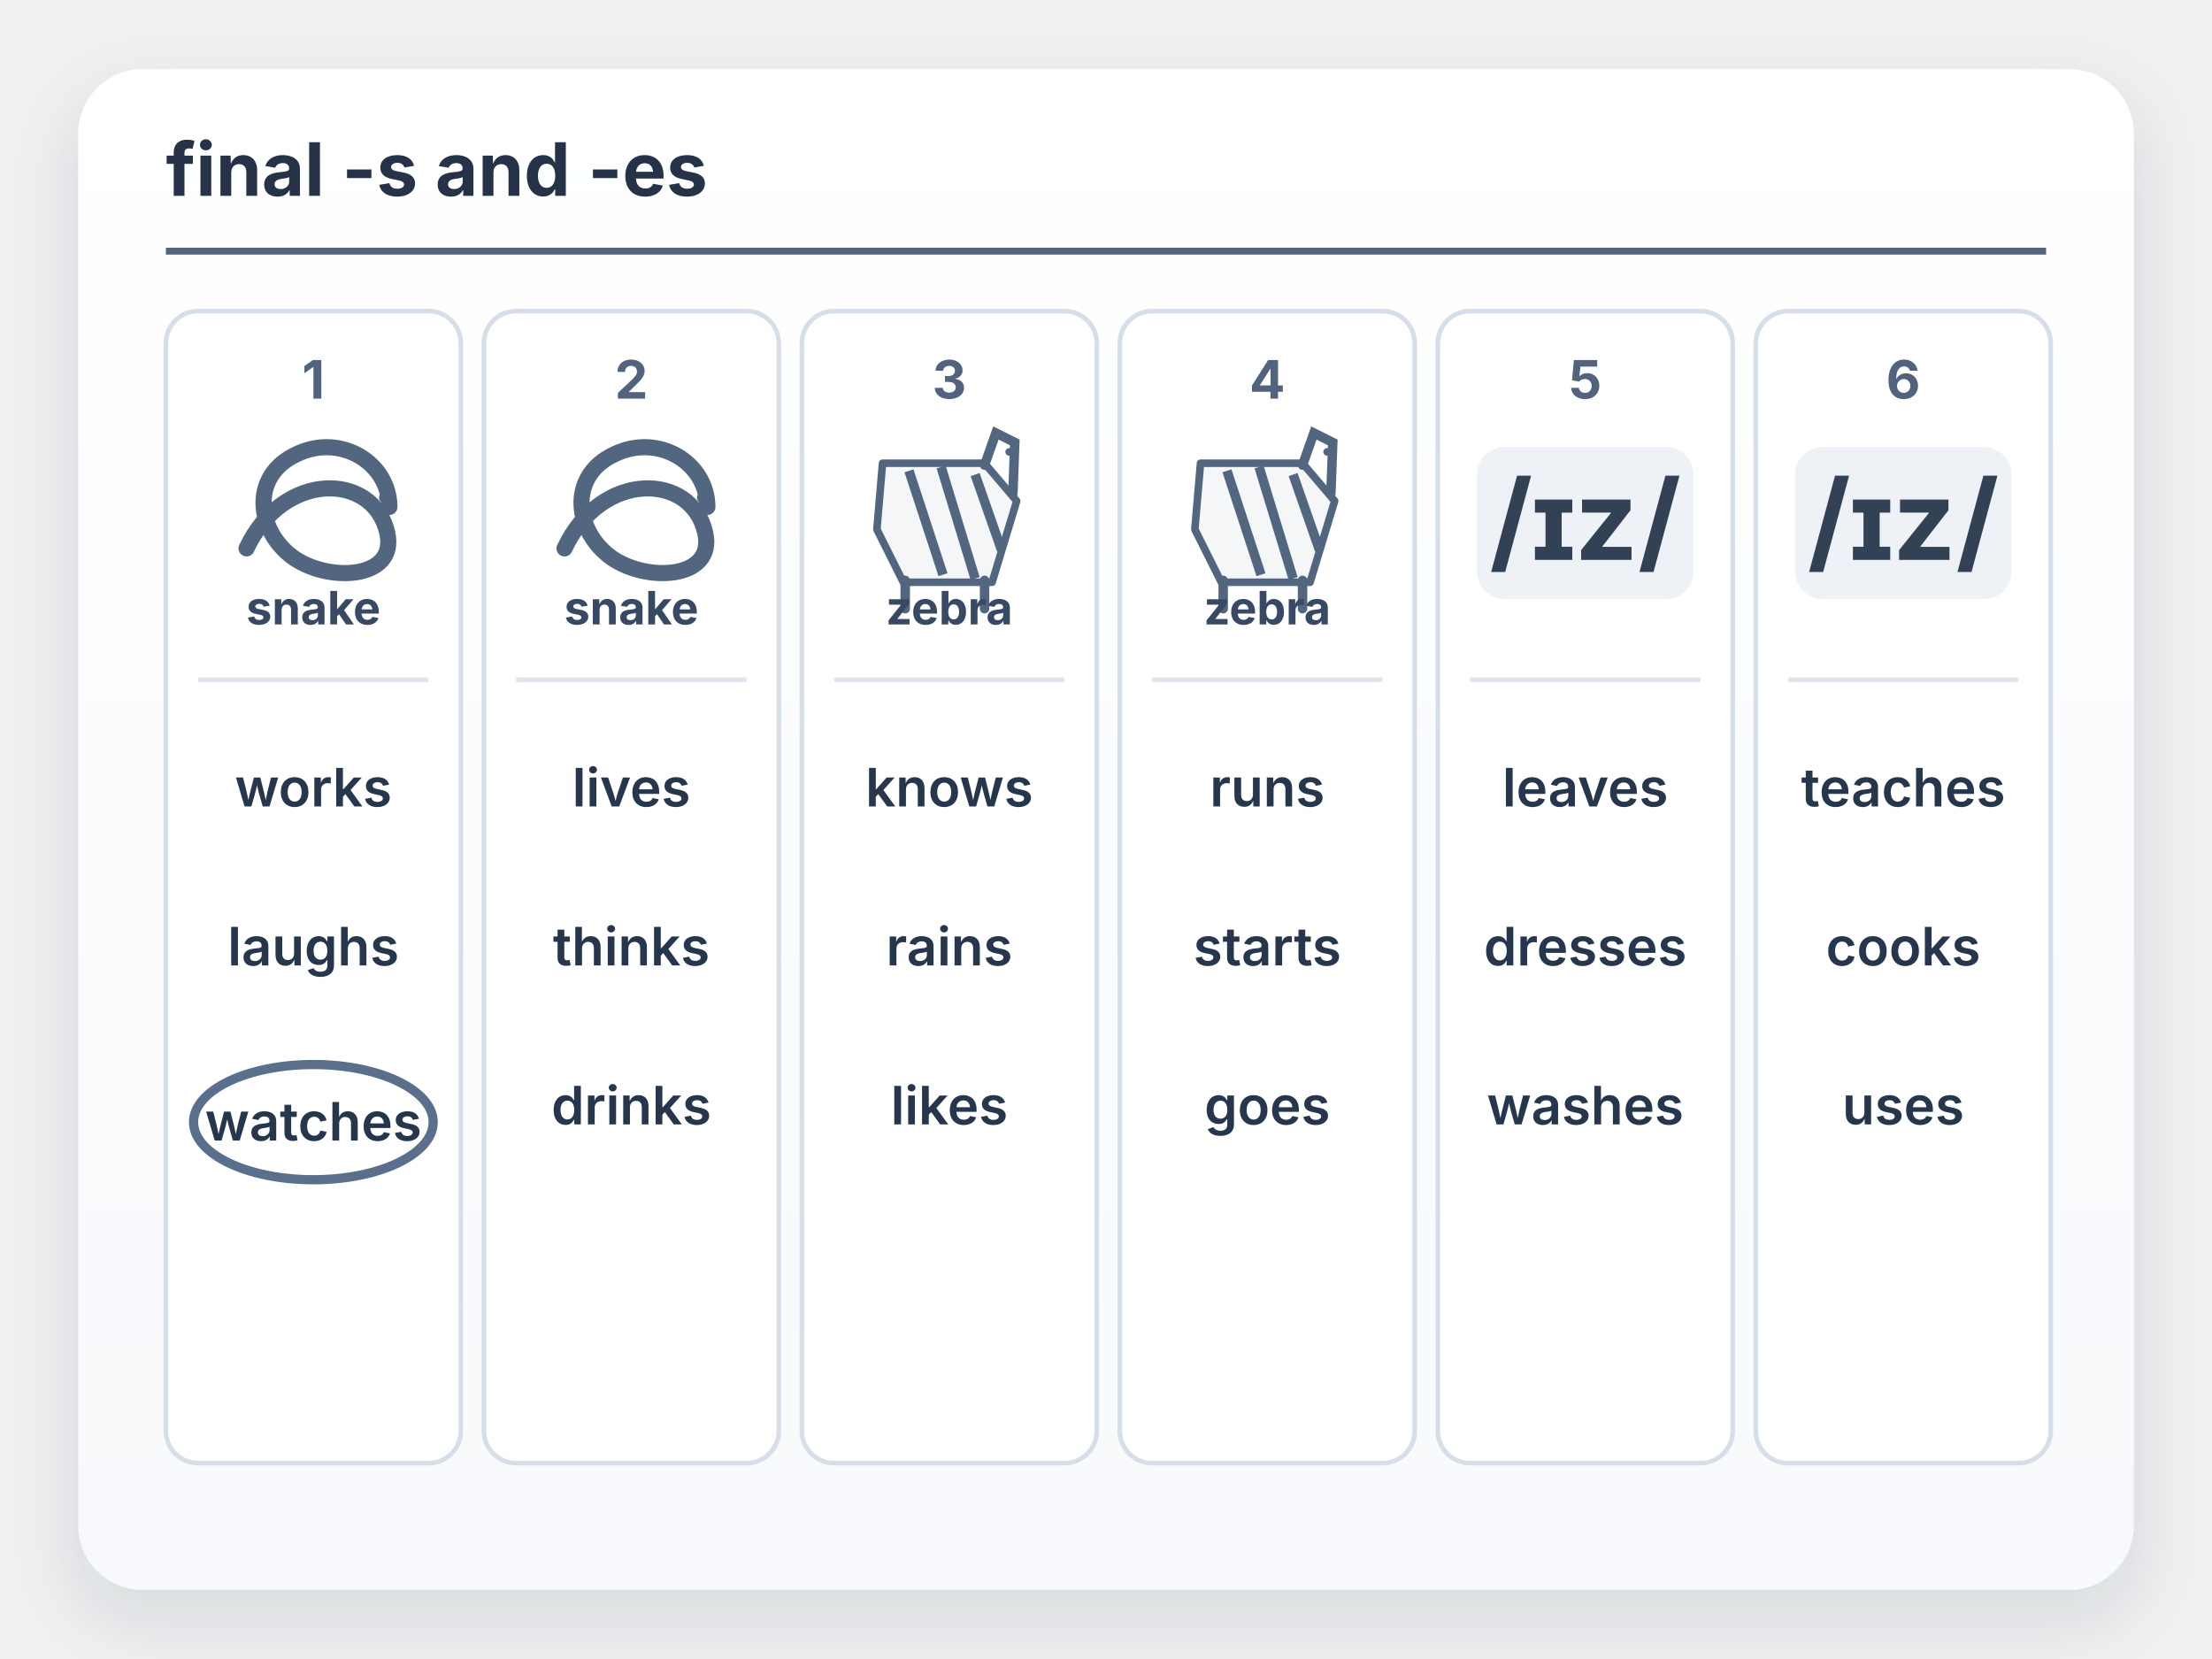
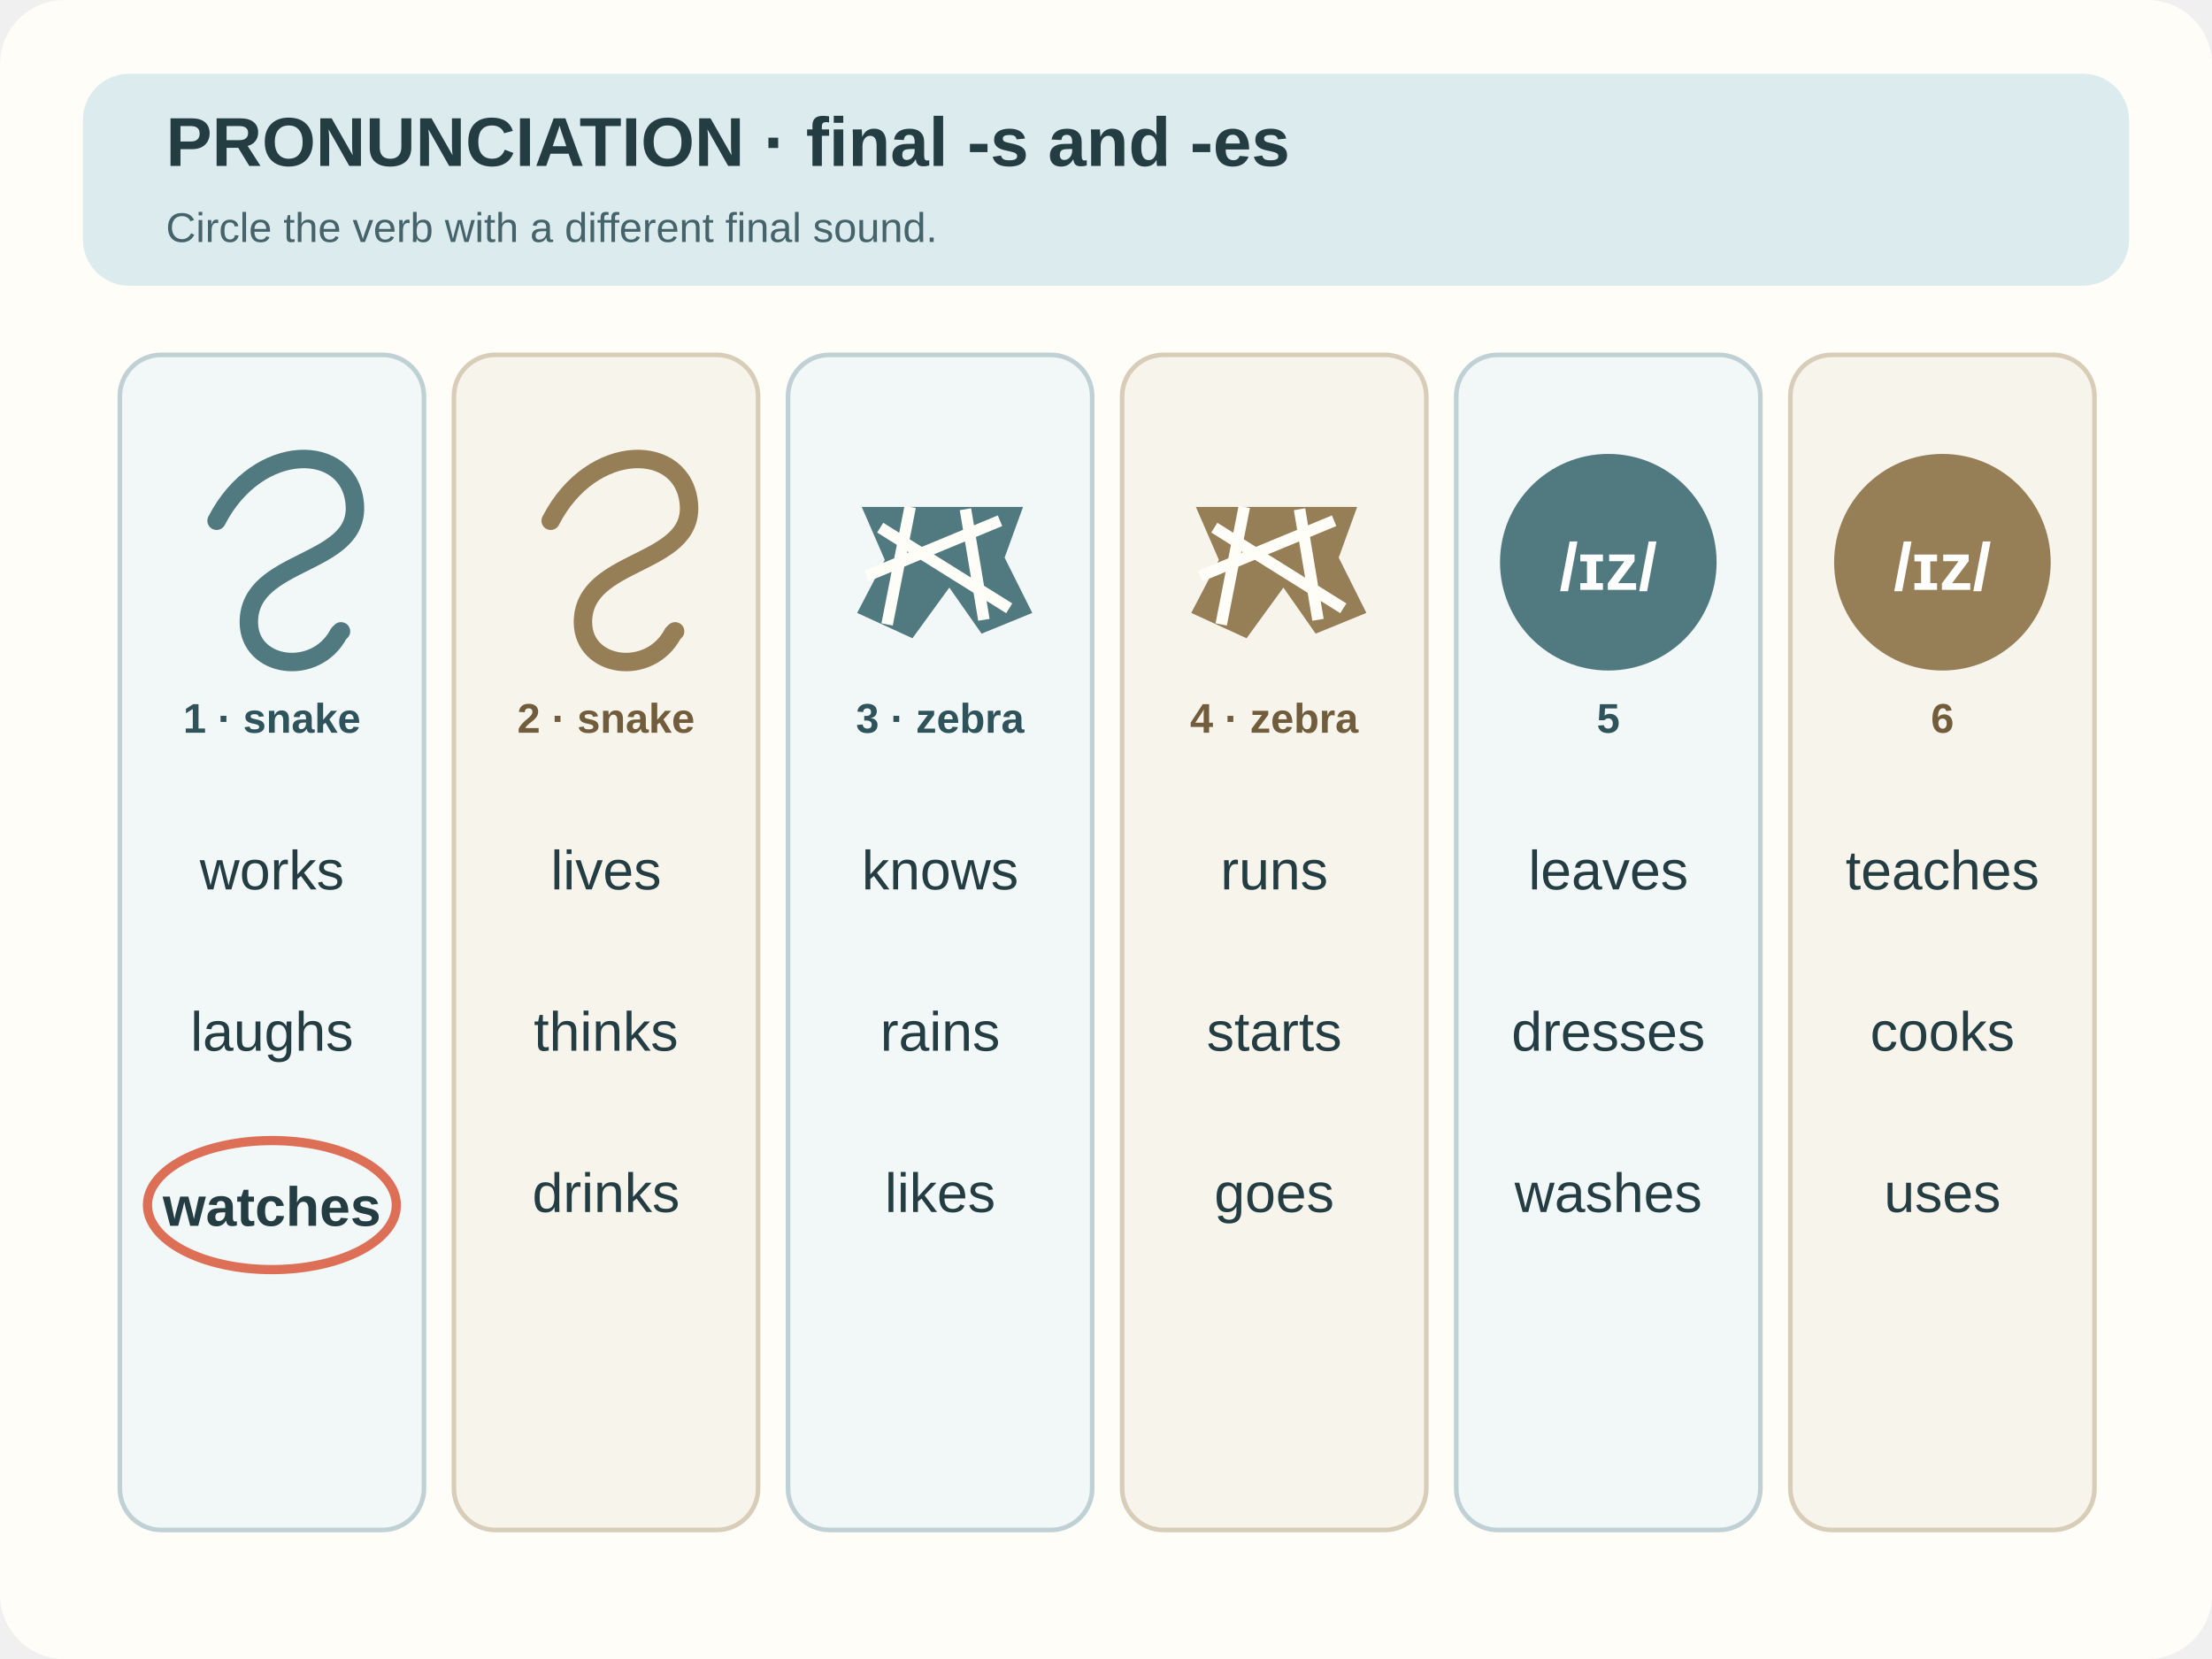
<svg xmlns="http://www.w3.org/2000/svg" viewBox="0 0 960 720" role="img" aria-labelledby="title desc">
-   <defs>
-     <linearGradient id="paper" x1="0" y1="0" x2="0" y2="1">
-       <stop offset="0" stop-color="#ffffff" />
-       <stop offset="1" stop-color="#f7f9fc" />
-     </linearGradient>
-     <filter id="shadow" x="-15%" y="-15%" width="130%" height="140%">
-       <feDropShadow dx="0" dy="12" stdDeviation="14" flood-color="#233047" flood-opacity=".12" />
-     </filter>
-     <style>
-       .heading{font:700 32px system-ui,-apple-system,BlinkMacSystemFont,"Segoe UI",sans-serif;fill:#253248}
-       .number{font:700 23px system-ui,-apple-system,BlinkMacSystemFont,"Segoe UI",sans-serif;fill:#52647d}
-       .cue{font:700 20px system-ui,-apple-system,BlinkMacSystemFont,"Segoe UI",sans-serif;fill:#384963}
-       .word{font:600 23px system-ui,-apple-system,BlinkMacSystemFont,"Segoe UI",sans-serif;fill:#26364d}
-       .phoneme{font:700 48px system-ui,-apple-system,BlinkMacSystemFont,"Segoe UI",sans-serif;fill:#334155}
-       .cell{fill:#fff;stroke:#d6deea;stroke-width:2}
-       .divider{stroke:#dfe5ee;stroke-width:2}
-     </style>
-   </defs>
-   <rect x="34" y="30" width="892" height="660" rx="28" fill="url(#paper)" filter="url(#shadow)" />
-   <text x="72" y="85" class="heading">final -s and -es</text>
-   <line x1="72" y1="109" x2="888" y2="109" stroke="#53657d" stroke-width="3" />
-   <g transform="translate(72 135)">
-     <rect class="cell" width="128" height="500" rx="14" />
-     <text x="64" y="38" text-anchor="middle" class="number">1</text>
-     <g transform="translate(25 53)" fill="none" stroke="#52677f" stroke-width="7" stroke-linecap="round" stroke-linejoin="round">
-       <path d="M10 50c16-34 55-33 61-7 5 21-27 22-42 10-15-12-17-35 3-44 19-9 40 4 40 23" />
-       <circle cx="70" cy="28" r="2.5" fill="#52677f" stroke="none" />
+   <rect width="960" height="720" rx="28" fill="#fffdf8" />
+   <rect x="36" y="32" width="888" height="92" rx="20" fill="#dcebed" />
+   <text x="72" y="72" font-family="Arial, sans-serif" font-size="30" font-weight="700" fill="#243d43">PRONUNCIATION · final -s and -es</text>
+   <text x="72" y="105" font-family="Arial, sans-serif" font-size="18" fill="#45636a">Circle the verb with a different final sound.</text>
+   <g font-family="Arial, sans-serif" text-anchor="middle">
+     <g transform="translate(52 154)">
+       <rect width="132" height="510" rx="18" fill="#f2f7f7" stroke="#bfd1d5" stroke-width="2" />
+       <path d="M42 72c18-35 58-34 60-7 2 27-46 23-46 51 0 20 29 24 39 5" fill="none" stroke="#507980" stroke-width="8" stroke-linecap="round" />
+       <circle cx="96" cy="120" r="4" fill="#507980" />
+       <text x="66" y="164" font-size="18" font-weight="700" fill="#2f535a">1 · snake</text>
+       <text x="66" y="232" font-size="24" fill="#243d43">works</text>
+       <text x="66" y="302" font-size="24" fill="#243d43">laughs</text>
+       <ellipse cx="66" cy="369" rx="54" ry="28" fill="none" stroke="#dc6f55" stroke-width="4" />
+       <text x="66" y="378" font-size="24" font-weight="700" fill="#243d43">watches</text>
    </g>
-     <text x="64" y="136" text-anchor="middle" class="cue">snake</text>
-     <line x1="14" y1="160" x2="114" y2="160" class="divider" />
-     <text x="64" y="215" text-anchor="middle" class="word">works</text>
-     <text x="64" y="284" text-anchor="middle" class="word">laughs</text>
-     <ellipse cx="64" cy="352" rx="52" ry="25" fill="none" stroke="#596f8b" stroke-width="4" />
-     <text x="64" y="360" text-anchor="middle" class="word">watches</text>
-   </g>
-   <g transform="translate(210 135)">
-     <rect class="cell" width="128" height="500" rx="14" />
-     <text x="64" y="38" text-anchor="middle" class="number">2</text>
-     <g transform="translate(25 53)" fill="none" stroke="#52677f" stroke-width="7" stroke-linecap="round" stroke-linejoin="round">
-       <path d="M10 50c16-34 55-33 61-7 5 21-27 22-42 10-15-12-17-35 3-44 19-9 40 4 40 23" />
-       <circle cx="70" cy="28" r="2.5" fill="#52677f" stroke="none" />
+     <g transform="translate(197 154)">
+       <rect width="132" height="510" rx="18" fill="#f7f4ec" stroke="#d8cdb8" stroke-width="2" />
+       <path d="M42 72c18-35 58-34 60-7 2 27-46 23-46 51 0 20 29 24 39 5" fill="none" stroke="#967e56" stroke-width="8" stroke-linecap="round" />
+       <circle cx="96" cy="120" r="4" fill="#967e56" />
+       <text x="66" y="164" font-size="18" font-weight="700" fill="#715d3c">2 · snake</text>
+       <text x="66" y="232" font-size="24" fill="#243d43">lives</text>
+       <text x="66" y="302" font-size="24" fill="#243d43">thinks</text>
+       <text x="66" y="372" font-size="24" fill="#243d43">drinks</text>
    </g>
-     <text x="64" y="136" text-anchor="middle" class="cue">snake</text>
-     <line x1="14" y1="160" x2="114" y2="160" class="divider" />
-     <text x="64" y="215" text-anchor="middle" class="word">lives</text>
-     <text x="64" y="284" text-anchor="middle" class="word">thinks</text>
-     <text x="64" y="353" text-anchor="middle" class="word">drinks</text>
-   </g>
-   <g transform="translate(348 135)">
-     <rect class="cell" width="128" height="500" rx="14" />
-     <text x="64" y="38" text-anchor="middle" class="number">3</text>
-     <g transform="translate(26 48) scale(.82)">
-       <path d="M11 22h54l17 20-13 43H22L8 57z" fill="#f4f6f8" stroke="#52677f" stroke-width="4" stroke-linejoin="round" />
-       <path d="M25 26l18 55M42 24l18 59M60 28l14 40" stroke="#52677f" stroke-width="5" />
-       <path d="M23 84v15M65 84v15M65 23l6-17 10 5-1 27" fill="none" stroke="#52677f" stroke-width="5" stroke-linecap="round" />
-       <circle cx="78" cy="16" r="2" fill="#52677f" />
+     <g transform="translate(342 154)">
+       <rect width="132" height="510" rx="18" fill="#f2f7f7" stroke="#bfd1d5" stroke-width="2" />
+       <path d="M32 66h70l-8 22 12 24-22 9-14-20-16 22-24-11 12-23z" fill="#507980" />
+       <path d="M40 75l56 35M34 96l58-24M53 66l-10 51M77 67l8 48" stroke="#fffdf8" stroke-width="5" />
+       <text x="66" y="164" font-size="18" font-weight="700" fill="#2f535a">3 · zebra</text>
+       <text x="66" y="232" font-size="24" fill="#243d43">knows</text>
+       <text x="66" y="302" font-size="24" fill="#243d43">rains</text>
+       <text x="66" y="372" font-size="24" fill="#243d43">likes</text>
    </g>
-     <text x="64" y="136" text-anchor="middle" class="cue">zebra</text>
-     <line x1="14" y1="160" x2="114" y2="160" class="divider" />
-     <text x="64" y="215" text-anchor="middle" class="word">knows</text>
-     <text x="64" y="284" text-anchor="middle" class="word">rains</text>
-     <text x="64" y="353" text-anchor="middle" class="word">likes</text>
-   </g>
-   <g transform="translate(486 135)">
-     <rect class="cell" width="128" height="500" rx="14" />
-     <text x="64" y="38" text-anchor="middle" class="number">4</text>
-     <g transform="translate(26 48) scale(.82)">
-       <path d="M11 22h54l17 20-13 43H22L8 57z" fill="#f4f6f8" stroke="#52677f" stroke-width="4" stroke-linejoin="round" />
-       <path d="M25 26l18 55M42 24l18 59M60 28l14 40" stroke="#52677f" stroke-width="5" />
-       <path d="M23 84v15M65 84v15M65 23l6-17 10 5-1 27" fill="none" stroke="#52677f" stroke-width="5" stroke-linecap="round" />
-       <circle cx="78" cy="16" r="2" fill="#52677f" />
+     <g transform="translate(487 154)">
+       <rect width="132" height="510" rx="18" fill="#f7f4ec" stroke="#d8cdb8" stroke-width="2" />
+       <path d="M32 66h70l-8 22 12 24-22 9-14-20-16 22-24-11 12-23z" fill="#967e56" />
+       <path d="M40 75l56 35M34 96l58-24M53 66l-10 51M77 67l8 48" stroke="#fffdf8" stroke-width="5" />
+       <text x="66" y="164" font-size="18" font-weight="700" fill="#715d3c">4 · zebra</text>
+       <text x="66" y="232" font-size="24" fill="#243d43">runs</text>
+       <text x="66" y="302" font-size="24" fill="#243d43">starts</text>
+       <text x="66" y="372" font-size="24" fill="#243d43">goes</text>
    </g>
-     <text x="64" y="136" text-anchor="middle" class="cue">zebra</text>
-     <line x1="14" y1="160" x2="114" y2="160" class="divider" />
-     <text x="64" y="215" text-anchor="middle" class="word">runs</text>
-     <text x="64" y="284" text-anchor="middle" class="word">starts</text>
-     <text x="64" y="353" text-anchor="middle" class="word">goes</text>
-   </g>
-   <g transform="translate(624 135)">
-     <rect class="cell" width="128" height="500" rx="14" />
-     <text x="64" y="38" text-anchor="middle" class="number">5</text>
-     <rect x="17" y="59" width="94" height="66" rx="12" fill="#eef2f7" />
-     <text x="64" y="108" text-anchor="middle" class="phoneme">/ɪz/</text>
-     <line x1="14" y1="160" x2="114" y2="160" class="divider" />
-     <text x="64" y="215" text-anchor="middle" class="word">leaves</text>
-     <text x="64" y="284" text-anchor="middle" class="word">dresses</text>
-     <text x="64" y="353" text-anchor="middle" class="word">washes</text>
-   </g>
-   <g transform="translate(762 135)">
-     <rect class="cell" width="128" height="500" rx="14" />
-     <text x="64" y="38" text-anchor="middle" class="number">6</text>
-     <rect x="17" y="59" width="94" height="66" rx="12" fill="#eef2f7" />
-     <text x="64" y="108" text-anchor="middle" class="phoneme">/ɪz/</text>
-     <line x1="14" y1="160" x2="114" y2="160" class="divider" />
-     <text x="64" y="215" text-anchor="middle" class="word">teaches</text>
-     <text x="64" y="284" text-anchor="middle" class="word">cooks</text>
-     <text x="64" y="353" text-anchor="middle" class="word">uses</text>
+     <g transform="translate(632 154)">
+       <rect width="132" height="510" rx="18" fill="#f2f7f7" stroke="#bfd1d5" stroke-width="2" />
+       <circle cx="66" cy="90" r="47" fill="#507980" />
+       <text x="66" y="102" font-size="29" font-weight="700" fill="#fff">/ɪz/</text>
+       <text x="66" y="164" font-size="18" font-weight="700" fill="#2f535a">5</text>
+       <text x="66" y="232" font-size="24" fill="#243d43">leaves</text>
+       <text x="66" y="302" font-size="24" fill="#243d43">dresses</text>
+       <text x="66" y="372" font-size="24" fill="#243d43">washes</text>
+     </g>
+     <g transform="translate(777 154)">
+       <rect width="132" height="510" rx="18" fill="#f7f4ec" stroke="#d8cdb8" stroke-width="2" />
+       <circle cx="66" cy="90" r="47" fill="#967e56" />
+       <text x="66" y="102" font-size="29" font-weight="700" fill="#fff">/ɪz/</text>
+       <text x="66" y="164" font-size="18" font-weight="700" fill="#715d3c">6</text>
+       <text x="66" y="232" font-size="24" fill="#243d43">teaches</text>
+       <text x="66" y="302" font-size="24" fill="#243d43">cooks</text>
+       <text x="66" y="372" font-size="24" fill="#243d43">uses</text>
+     </g>
  </g>
</svg>
